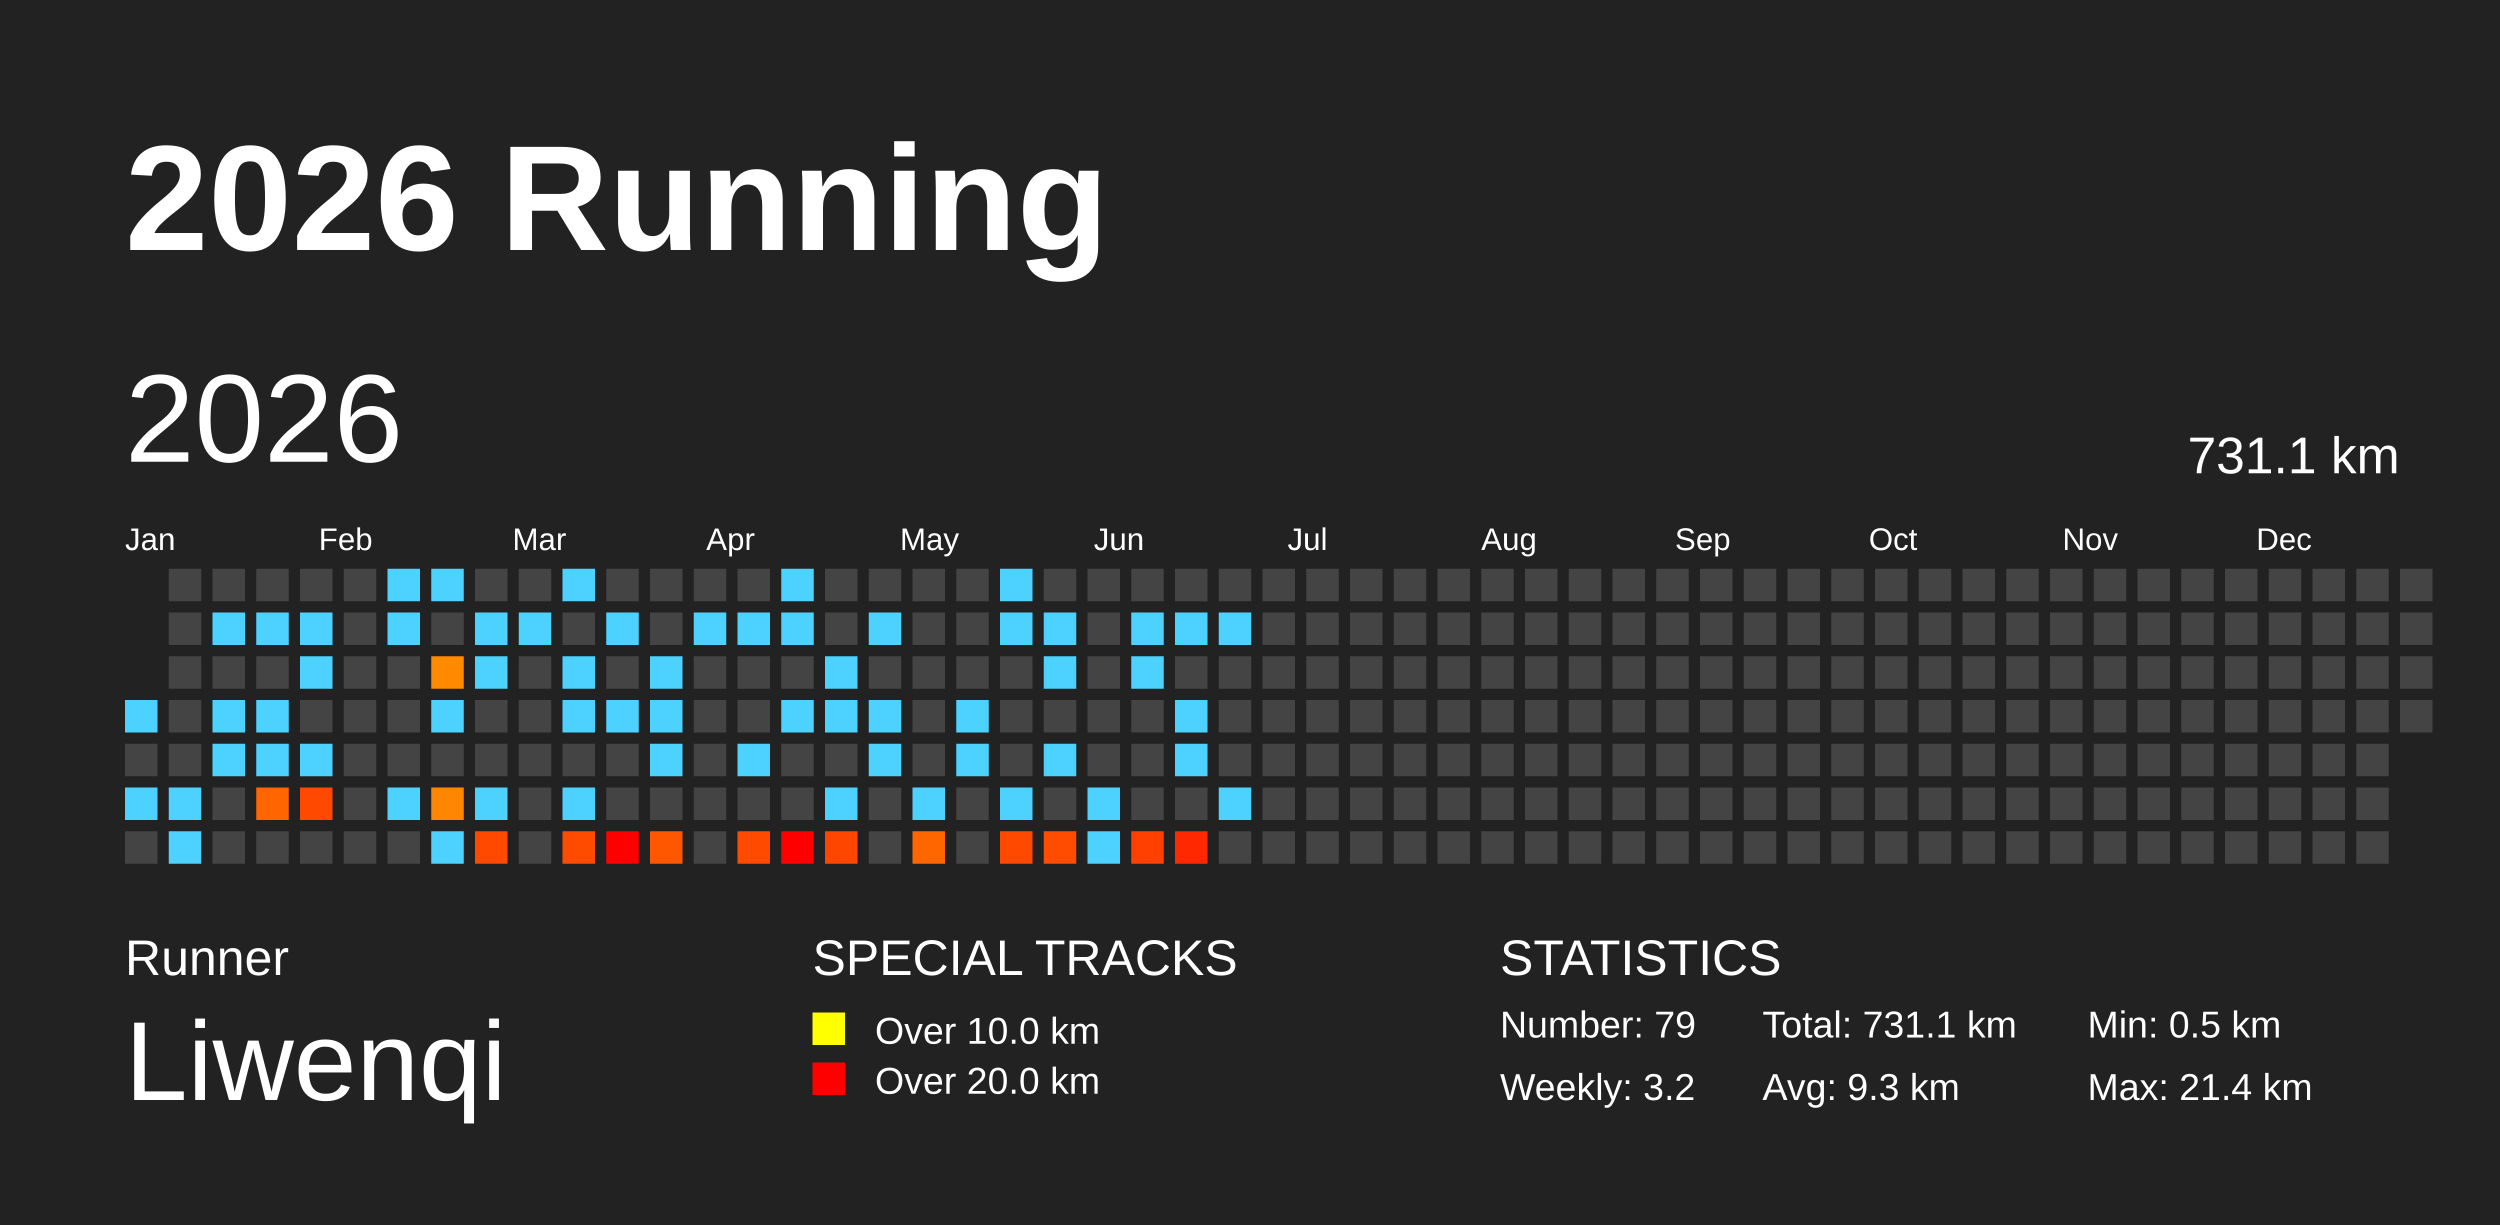
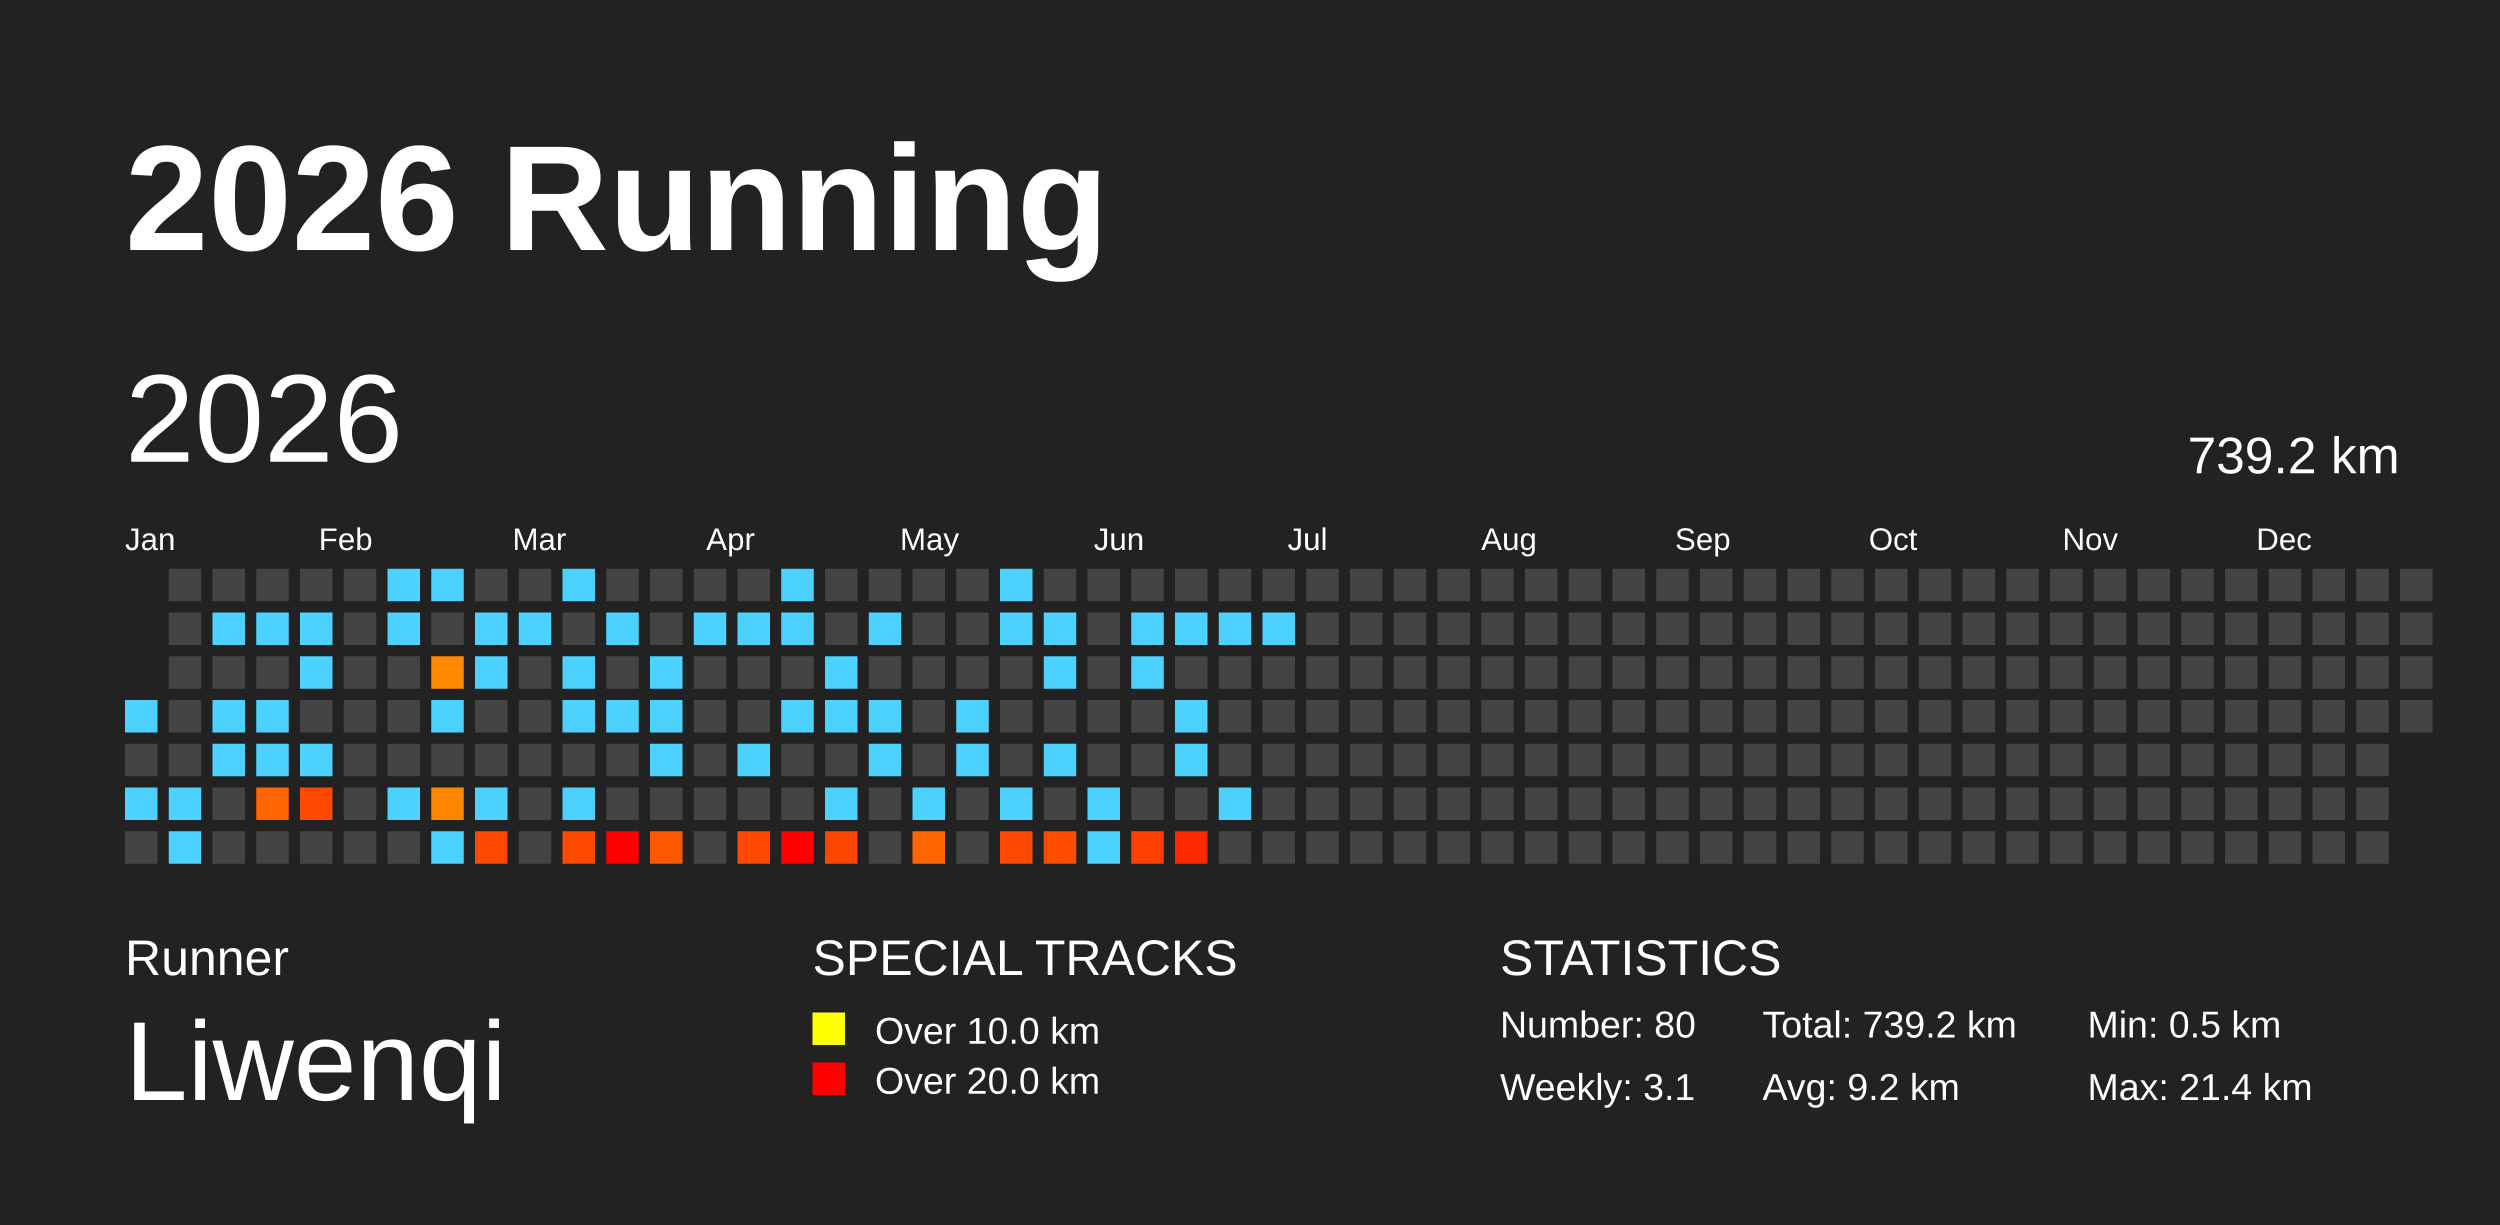
<svg xmlns="http://www.w3.org/2000/svg" baseProfile="full" height="98mm" version="1.1" viewBox="0,0,200,98" width="200mm">
  <defs />
  <rect fill="#222222" height="98" width="200" x="0" y="0" />
  <text fill="#FFFFFF" style="font-size:12px; font-family:Arial; font-weight:bold;" x="10" y="20">2026 Running</text>
  <text fill="#FFFFFF" style="font-size:4px; font-family:Arial" x="10" y="78">Runner</text>
  <text fill="#FFFFFF" style="font-size:9px; font-family:Arial" x="10" y="88">Liwenqi</text>
  <text fill="#FFFFFF" style="font-size:4px; font-family:Arial" x="65" y="78">SPECIAL TRACKS</text>
  <rect fill="yellow" height="2.6" width="2.6" x="65" y="81" />
  <text fill="#FFFFFF" style="font-size:3px; font-family:Arial" x="70" y="83.5">Over 10.0 km</text>
  <rect fill="red" height="2.6" width="2.6" x="65" y="85" />
  <text fill="#FFFFFF" style="font-size:3px; font-family:Arial" x="70" y="87.5">Over 20.0 km</text>
  <text fill="#FFFFFF" style="font-size:4px; font-family:Arial" x="120" y="78">STATISTICS</text>
-   <text fill="#FFFFFF" style="font-size:3px; font-family:Arial" x="120" y="83">Number: 79</text>
-   <text fill="#FFFFFF" style="font-size:3px; font-family:Arial" x="120" y="88">Weekly: 3.2</text>
-   <text fill="#FFFFFF" style="font-size:3px; font-family:Arial" x="141" y="83">Total: 731.1 km</text>
-   <text fill="#FFFFFF" style="font-size:3px; font-family:Arial" x="141" y="88">Avg: 9.3 km</text>
+   <text fill="#FFFFFF" style="font-size:3px; font-family:Arial" x="120" y="83">Number: 80</text>
+   <text fill="#FFFFFF" style="font-size:3px; font-family:Arial" x="120" y="88">Weekly: 3.1</text>
+   <text fill="#FFFFFF" style="font-size:3px; font-family:Arial" x="141" y="83">Total: 739.2 km</text>
+   <text fill="#FFFFFF" style="font-size:3px; font-family:Arial" x="141" y="88">Avg: 9.2 km</text>
  <text fill="#FFFFFF" style="font-size:3px; font-family:Arial" x="167" y="83">Min: 0.5 km</text>
  <text fill="#FFFFFF" style="font-size:3px; font-family:Arial" x="167" y="88">Max: 21.4 km</text>
  <text dominant-baseline="hanging" fill="#FFFFFF" style="font-size:10.0px; font-family:Arial;" x="10" y="30">2026</text>
-   <text dominant-baseline="hanging" fill="#FFFFFF" style="font-size:4.125px; font-family:Arial;" x="175" y="35">731.1 km</text>
+   <text dominant-baseline="hanging" fill="#FFFFFF" style="font-size:4.125px; font-family:Arial;" x="175" y="35">739.2 km</text>
  <text fill="#FFFFFF" style="font-size:2.5px; font-family:Arial" x="10.0" y="44">Jan</text>
  <text fill="#FFFFFF" style="font-size:2.5px; font-family:Arial" x="25.5" y="44">Feb</text>
  <text fill="#FFFFFF" style="font-size:2.5px; font-family:Arial" x="41.0" y="44">Mar</text>
  <text fill="#FFFFFF" style="font-size:2.5px; font-family:Arial" x="56.5" y="44">Apr</text>
  <text fill="#FFFFFF" style="font-size:2.5px; font-family:Arial" x="72.0" y="44">May</text>
  <text fill="#FFFFFF" style="font-size:2.5px; font-family:Arial" x="87.5" y="44">Jun</text>
  <text fill="#FFFFFF" style="font-size:2.5px; font-family:Arial" x="103.0" y="44">Jul</text>
  <text fill="#FFFFFF" style="font-size:2.5px; font-family:Arial" x="118.5" y="44">Aug</text>
  <text fill="#FFFFFF" style="font-size:2.5px; font-family:Arial" x="134.0" y="44">Sep</text>
  <text fill="#FFFFFF" style="font-size:2.5px; font-family:Arial" x="149.5" y="44">Oct</text>
  <text fill="#FFFFFF" style="font-size:2.5px; font-family:Arial" x="165.0" y="44">Nov</text>
  <text fill="#FFFFFF" style="font-size:2.5px; font-family:Arial" x="180.5" y="44">Dec</text>
  <rect fill="#4dd2ff" height="2.6" width="2.6" x="10.0" y="56.0" />
  <rect fill="#444444" height="2.6" width="2.6" x="10.0" y="59.5" />
  <rect fill="#4dd2ff" height="2.6" width="2.6" x="10.0" y="63.0" />
  <rect fill="#444444" height="2.6" width="2.6" x="10.0" y="66.5" />
  <rect fill="#444444" height="2.6" width="2.6" x="13.5" y="45.5" />
  <rect fill="#444444" height="2.6" width="2.6" x="13.5" y="49.0" />
  <rect fill="#444444" height="2.6" width="2.6" x="13.5" y="52.5" />
  <rect fill="#444444" height="2.6" width="2.6" x="13.5" y="56.0" />
  <rect fill="#444444" height="2.6" width="2.6" x="13.5" y="59.5" />
  <rect fill="#4dd2ff" height="2.6" width="2.6" x="13.5" y="63.0" />
  <rect fill="#4dd2ff" height="2.6" width="2.6" x="13.5" y="66.5" />
  <rect fill="#444444" height="2.6" width="2.6" x="17.0" y="45.5" />
  <rect fill="#4dd2ff" height="2.6" width="2.6" x="17.0" y="49.0" />
  <rect fill="#444444" height="2.6" width="2.6" x="17.0" y="52.5" />
  <rect fill="#4dd2ff" height="2.6" width="2.6" x="17.0" y="56.0" />
  <rect fill="#4dd2ff" height="2.6" width="2.6" x="17.0" y="59.5" />
  <rect fill="#444444" height="2.6" width="2.6" x="17.0" y="63.0" />
  <rect fill="#444444" height="2.6" width="2.6" x="17.0" y="66.5" />
  <rect fill="#444444" height="2.6" width="2.6" x="20.5" y="45.5" />
  <rect fill="#4dd2ff" height="2.6" width="2.6" x="20.5" y="49.0" />
  <rect fill="#444444" height="2.6" width="2.6" x="20.5" y="52.5" />
  <rect fill="#4dd2ff" height="2.6" width="2.6" x="20.5" y="56.0" />
  <rect fill="#4dd2ff" height="2.6" width="2.6" x="20.5" y="59.5" />
  <rect fill="#ff6500" height="2.6" width="2.6" x="20.5" y="63.0" />
  <rect fill="#444444" height="2.6" width="2.6" x="20.5" y="66.5" />
  <rect fill="#444444" height="2.6" width="2.6" x="24.0" y="45.5" />
  <rect fill="#4dd2ff" height="2.6" width="2.6" x="24.0" y="49.0" />
  <rect fill="#4dd2ff" height="2.6" width="2.6" x="24.0" y="52.5" />
  <rect fill="#444444" height="2.6" width="2.6" x="24.0" y="56.0" />
  <rect fill="#4dd2ff" height="2.6" width="2.6" x="24.0" y="59.5" />
  <rect fill="#ff4800" height="2.6" width="2.6" x="24.0" y="63.0" />
  <rect fill="#444444" height="2.6" width="2.6" x="24.0" y="66.5" />
  <rect fill="#444444" height="2.6" width="2.6" x="27.5" y="45.5" />
  <rect fill="#444444" height="2.6" width="2.6" x="27.5" y="49.0" />
  <rect fill="#444444" height="2.6" width="2.6" x="27.5" y="52.5" />
  <rect fill="#444444" height="2.6" width="2.6" x="27.5" y="56.0" />
  <rect fill="#444444" height="2.6" width="2.6" x="27.5" y="59.5" />
  <rect fill="#444444" height="2.6" width="2.6" x="27.5" y="63.0" />
  <rect fill="#444444" height="2.6" width="2.6" x="27.5" y="66.5" />
  <rect fill="#4dd2ff" height="2.6" width="2.6" x="31.0" y="45.5" />
  <rect fill="#4dd2ff" height="2.6" width="2.6" x="31.0" y="49.0" />
  <rect fill="#444444" height="2.6" width="2.6" x="31.0" y="52.5" />
  <rect fill="#444444" height="2.6" width="2.6" x="31.0" y="56.0" />
  <rect fill="#444444" height="2.6" width="2.6" x="31.0" y="59.5" />
  <rect fill="#4dd2ff" height="2.6" width="2.6" x="31.0" y="63.0" />
  <rect fill="#444444" height="2.6" width="2.6" x="31.0" y="66.5" />
  <rect fill="#4dd2ff" height="2.6" width="2.6" x="34.5" y="45.5" />
  <rect fill="#444444" height="2.6" width="2.6" x="34.5" y="49.0" />
  <rect fill="#ff8a00" height="2.6" width="2.6" x="34.5" y="52.5" />
  <rect fill="#4dd2ff" height="2.6" width="2.6" x="34.5" y="56.0" />
  <rect fill="#444444" height="2.6" width="2.6" x="34.5" y="59.5" />
  <rect fill="#ff8600" height="2.6" width="2.6" x="34.5" y="63.0" />
  <rect fill="#4dd2ff" height="2.6" width="2.6" x="34.5" y="66.5" />
  <rect fill="#444444" height="2.6" width="2.6" x="38.0" y="45.5" />
  <rect fill="#4dd2ff" height="2.6" width="2.6" x="38.0" y="49.0" />
  <rect fill="#4dd2ff" height="2.6" width="2.6" x="38.0" y="52.5" />
  <rect fill="#444444" height="2.6" width="2.6" x="38.0" y="56.0" />
  <rect fill="#444444" height="2.6" width="2.6" x="38.0" y="59.5" />
  <rect fill="#4dd2ff" height="2.6" width="2.6" x="38.0" y="63.0" />
  <rect fill="#ff4800" height="2.6" width="2.6" x="38.0" y="66.5" />
  <rect fill="#444444" height="2.6" width="2.6" x="41.5" y="45.5" />
  <rect fill="#4dd2ff" height="2.6" width="2.6" x="41.5" y="49.0" />
  <rect fill="#444444" height="2.6" width="2.6" x="41.5" y="52.5" />
  <rect fill="#444444" height="2.6" width="2.6" x="41.5" y="56.0" />
  <rect fill="#444444" height="2.6" width="2.6" x="41.5" y="59.5" />
  <rect fill="#444444" height="2.6" width="2.6" x="41.5" y="63.0" />
  <rect fill="#444444" height="2.6" width="2.6" x="41.5" y="66.5" />
  <rect fill="#4dd2ff" height="2.6" width="2.6" x="45.0" y="45.5" />
  <rect fill="#444444" height="2.6" width="2.6" x="45.0" y="49.0" />
  <rect fill="#4dd2ff" height="2.6" width="2.6" x="45.0" y="52.5" />
  <rect fill="#4dd2ff" height="2.6" width="2.6" x="45.0" y="56.0" />
  <rect fill="#444444" height="2.6" width="2.6" x="45.0" y="59.5" />
  <rect fill="#4dd2ff" height="2.6" width="2.6" x="45.0" y="63.0" />
  <rect fill="#ff4b00" height="2.6" width="2.6" x="45.0" y="66.5" />
  <rect fill="#444444" height="2.6" width="2.6" x="48.5" y="45.5" />
  <rect fill="#4dd2ff" height="2.6" width="2.6" x="48.5" y="49.0" />
  <rect fill="#444444" height="2.6" width="2.6" x="48.5" y="52.5" />
  <rect fill="#4dd2ff" height="2.6" width="2.6" x="48.5" y="56.0" />
  <rect fill="#444444" height="2.6" width="2.6" x="48.5" y="59.5" />
  <rect fill="#444444" height="2.6" width="2.6" x="48.5" y="63.0" />
  <rect fill="red" height="2.6" width="2.6" x="48.5" y="66.5" />
  <rect fill="#444444" height="2.6" width="2.6" x="52.0" y="45.5" />
  <rect fill="#444444" height="2.6" width="2.6" x="52.0" y="49.0" />
  <rect fill="#4dd2ff" height="2.6" width="2.6" x="52.0" y="52.5" />
  <rect fill="#4dd2ff" height="2.6" width="2.6" x="52.0" y="56.0" />
  <rect fill="#4dd2ff" height="2.6" width="2.6" x="52.0" y="59.5" />
  <rect fill="#444444" height="2.6" width="2.6" x="52.0" y="63.0" />
  <rect fill="#ff5700" height="2.6" width="2.6" x="52.0" y="66.5" />
  <rect fill="#444444" height="2.6" width="2.6" x="55.5" y="45.5" />
  <rect fill="#4dd2ff" height="2.6" width="2.6" x="55.5" y="49.0" />
  <rect fill="#444444" height="2.6" width="2.6" x="55.5" y="52.5" />
  <rect fill="#444444" height="2.6" width="2.6" x="55.5" y="56.0" />
  <rect fill="#444444" height="2.6" width="2.6" x="55.5" y="59.5" />
  <rect fill="#444444" height="2.6" width="2.6" x="55.5" y="63.0" />
  <rect fill="#444444" height="2.6" width="2.6" x="55.5" y="66.5" />
  <rect fill="#444444" height="2.6" width="2.6" x="59.0" y="45.5" />
  <rect fill="#4dd2ff" height="2.6" width="2.6" x="59.0" y="49.0" />
  <rect fill="#444444" height="2.6" width="2.6" x="59.0" y="52.5" />
  <rect fill="#444444" height="2.6" width="2.6" x="59.0" y="56.0" />
  <rect fill="#4dd2ff" height="2.6" width="2.6" x="59.0" y="59.5" />
  <rect fill="#444444" height="2.6" width="2.6" x="59.0" y="63.0" />
  <rect fill="#ff4a00" height="2.6" width="2.6" x="59.0" y="66.5" />
  <rect fill="#4dd2ff" height="2.6" width="2.6" x="62.5" y="45.5" />
  <rect fill="#4dd2ff" height="2.6" width="2.6" x="62.5" y="49.0" />
  <rect fill="#444444" height="2.6" width="2.6" x="62.5" y="52.5" />
  <rect fill="#4dd2ff" height="2.6" width="2.6" x="62.5" y="56.0" />
  <rect fill="#444444" height="2.6" width="2.6" x="62.5" y="59.5" />
  <rect fill="#444444" height="2.6" width="2.6" x="62.5" y="63.0" />
  <rect fill="red" height="2.6" width="2.6" x="62.5" y="66.5" />
  <rect fill="#444444" height="2.6" width="2.6" x="66.0" y="45.5" />
  <rect fill="#444444" height="2.6" width="2.6" x="66.0" y="49.0" />
  <rect fill="#4dd2ff" height="2.6" width="2.6" x="66.0" y="52.5" />
  <rect fill="#4dd2ff" height="2.6" width="2.6" x="66.0" y="56.0" />
  <rect fill="#444444" height="2.6" width="2.6" x="66.0" y="59.5" />
  <rect fill="#4dd2ff" height="2.6" width="2.6" x="66.0" y="63.0" />
  <rect fill="#ff4600" height="2.6" width="2.6" x="66.0" y="66.5" />
  <rect fill="#444444" height="2.6" width="2.6" x="69.5" y="45.5" />
  <rect fill="#4dd2ff" height="2.6" width="2.6" x="69.5" y="49.0" />
  <rect fill="#444444" height="2.6" width="2.6" x="69.5" y="52.5" />
  <rect fill="#4dd2ff" height="2.6" width="2.6" x="69.5" y="56.0" />
  <rect fill="#4dd2ff" height="2.6" width="2.6" x="69.5" y="59.5" />
  <rect fill="#444444" height="2.6" width="2.6" x="69.5" y="63.0" />
  <rect fill="#444444" height="2.6" width="2.6" x="69.5" y="66.5" />
  <rect fill="#444444" height="2.6" width="2.6" x="73.0" y="45.5" />
  <rect fill="#444444" height="2.6" width="2.6" x="73.0" y="49.0" />
  <rect fill="#444444" height="2.6" width="2.6" x="73.0" y="52.5" />
  <rect fill="#444444" height="2.6" width="2.6" x="73.0" y="56.0" />
  <rect fill="#444444" height="2.6" width="2.6" x="73.0" y="59.5" />
  <rect fill="#4dd2ff" height="2.6" width="2.6" x="73.0" y="63.0" />
  <rect fill="#ff6600" height="2.6" width="2.6" x="73.0" y="66.5" />
  <rect fill="#444444" height="2.6" width="2.6" x="76.5" y="45.5" />
  <rect fill="#444444" height="2.6" width="2.6" x="76.5" y="49.0" />
  <rect fill="#444444" height="2.6" width="2.6" x="76.5" y="52.5" />
  <rect fill="#4dd2ff" height="2.6" width="2.6" x="76.5" y="56.0" />
  <rect fill="#4dd2ff" height="2.6" width="2.6" x="76.5" y="59.5" />
  <rect fill="#444444" height="2.6" width="2.6" x="76.5" y="63.0" />
  <rect fill="#444444" height="2.6" width="2.6" x="76.5" y="66.5" />
  <rect fill="#4dd2ff" height="2.6" width="2.6" x="80.0" y="45.5" />
  <rect fill="#4dd2ff" height="2.6" width="2.6" x="80.0" y="49.0" />
  <rect fill="#444444" height="2.6" width="2.6" x="80.0" y="52.5" />
  <rect fill="#444444" height="2.6" width="2.6" x="80.0" y="56.0" />
  <rect fill="#444444" height="2.6" width="2.6" x="80.0" y="59.5" />
  <rect fill="#4dd2ff" height="2.6" width="2.6" x="80.0" y="63.0" />
  <rect fill="#ff4900" height="2.6" width="2.6" x="80.0" y="66.5" />
  <rect fill="#444444" height="2.6" width="2.6" x="83.5" y="45.5" />
  <rect fill="#4dd2ff" height="2.6" width="2.6" x="83.5" y="49.0" />
  <rect fill="#4dd2ff" height="2.6" width="2.6" x="83.5" y="52.5" />
  <rect fill="#444444" height="2.6" width="2.6" x="83.5" y="56.0" />
  <rect fill="#4dd2ff" height="2.6" width="2.6" x="83.5" y="59.5" />
  <rect fill="#444444" height="2.6" width="2.6" x="83.5" y="63.0" />
  <rect fill="#ff4c00" height="2.6" width="2.6" x="83.5" y="66.5" />
  <rect fill="#444444" height="2.6" width="2.6" x="87.0" y="45.5" />
  <rect fill="#444444" height="2.6" width="2.6" x="87.0" y="49.0" />
  <rect fill="#444444" height="2.6" width="2.6" x="87.0" y="52.5" />
  <rect fill="#444444" height="2.6" width="2.6" x="87.0" y="56.0" />
  <rect fill="#444444" height="2.6" width="2.6" x="87.0" y="59.5" />
  <rect fill="#4dd2ff" height="2.6" width="2.6" x="87.0" y="63.0" />
  <rect fill="#4dd2ff" height="2.6" width="2.6" x="87.0" y="66.5" />
  <rect fill="#444444" height="2.6" width="2.6" x="90.5" y="45.5" />
  <rect fill="#4dd2ff" height="2.6" width="2.6" x="90.5" y="49.0" />
  <rect fill="#4dd2ff" height="2.6" width="2.6" x="90.5" y="52.5" />
  <rect fill="#444444" height="2.6" width="2.6" x="90.5" y="56.0" />
  <rect fill="#444444" height="2.6" width="2.6" x="90.5" y="59.5" />
  <rect fill="#444444" height="2.6" width="2.6" x="90.5" y="63.0" />
  <rect fill="#ff4000" height="2.6" width="2.6" x="90.5" y="66.5" />
  <rect fill="#444444" height="2.6" width="2.6" x="94.0" y="45.5" />
  <rect fill="#4dd2ff" height="2.6" width="2.6" x="94.0" y="49.0" />
  <rect fill="#444444" height="2.6" width="2.6" x="94.0" y="52.5" />
  <rect fill="#4dd2ff" height="2.6" width="2.6" x="94.0" y="56.0" />
  <rect fill="#4dd2ff" height="2.6" width="2.6" x="94.0" y="59.5" />
  <rect fill="#444444" height="2.6" width="2.6" x="94.0" y="63.0" />
  <rect fill="#ff2800" height="2.6" width="2.6" x="94.0" y="66.5" />
  <rect fill="#444444" height="2.6" width="2.6" x="97.5" y="45.5" />
  <rect fill="#4dd2ff" height="2.6" width="2.6" x="97.5" y="49.0" />
  <rect fill="#444444" height="2.6" width="2.6" x="97.5" y="52.5" />
  <rect fill="#444444" height="2.6" width="2.6" x="97.5" y="56.0" />
  <rect fill="#444444" height="2.6" width="2.6" x="97.5" y="59.5" />
  <rect fill="#4dd2ff" height="2.6" width="2.6" x="97.5" y="63.0" />
  <rect fill="#444444" height="2.6" width="2.6" x="97.5" y="66.5" />
  <rect fill="#444444" height="2.6" width="2.6" x="101.0" y="45.5" />
-   <rect fill="#444444" height="2.6" width="2.6" x="101.0" y="49.0" />
+   <rect fill="#4dd2ff" height="2.6" width="2.6" x="101.0" y="49.0" />
  <rect fill="#444444" height="2.6" width="2.6" x="101.0" y="52.5" />
  <rect fill="#444444" height="2.6" width="2.6" x="101.0" y="56.0" />
  <rect fill="#444444" height="2.6" width="2.6" x="101.0" y="59.5" />
  <rect fill="#444444" height="2.6" width="2.6" x="101.0" y="63.0" />
  <rect fill="#444444" height="2.6" width="2.6" x="101.0" y="66.5" />
  <rect fill="#444444" height="2.6" width="2.6" x="104.5" y="45.5" />
  <rect fill="#444444" height="2.6" width="2.6" x="104.5" y="49.0" />
  <rect fill="#444444" height="2.6" width="2.6" x="104.5" y="52.5" />
  <rect fill="#444444" height="2.6" width="2.6" x="104.5" y="56.0" />
  <rect fill="#444444" height="2.6" width="2.6" x="104.5" y="59.5" />
  <rect fill="#444444" height="2.6" width="2.6" x="104.5" y="63.0" />
  <rect fill="#444444" height="2.6" width="2.6" x="104.5" y="66.5" />
  <rect fill="#444444" height="2.6" width="2.6" x="108.0" y="45.5" />
  <rect fill="#444444" height="2.6" width="2.6" x="108.0" y="49.0" />
  <rect fill="#444444" height="2.6" width="2.6" x="108.0" y="52.5" />
  <rect fill="#444444" height="2.6" width="2.6" x="108.0" y="56.0" />
  <rect fill="#444444" height="2.6" width="2.6" x="108.0" y="59.5" />
  <rect fill="#444444" height="2.6" width="2.6" x="108.0" y="63.0" />
  <rect fill="#444444" height="2.6" width="2.6" x="108.0" y="66.5" />
  <rect fill="#444444" height="2.6" width="2.6" x="111.5" y="45.5" />
  <rect fill="#444444" height="2.6" width="2.6" x="111.5" y="49.0" />
  <rect fill="#444444" height="2.6" width="2.6" x="111.5" y="52.5" />
  <rect fill="#444444" height="2.6" width="2.6" x="111.5" y="56.0" />
  <rect fill="#444444" height="2.6" width="2.6" x="111.5" y="59.5" />
  <rect fill="#444444" height="2.6" width="2.6" x="111.5" y="63.0" />
  <rect fill="#444444" height="2.6" width="2.6" x="111.5" y="66.5" />
  <rect fill="#444444" height="2.6" width="2.6" x="115.0" y="45.5" />
  <rect fill="#444444" height="2.6" width="2.6" x="115.0" y="49.0" />
  <rect fill="#444444" height="2.6" width="2.6" x="115.0" y="52.5" />
  <rect fill="#444444" height="2.6" width="2.6" x="115.0" y="56.0" />
  <rect fill="#444444" height="2.6" width="2.6" x="115.0" y="59.5" />
  <rect fill="#444444" height="2.6" width="2.6" x="115.0" y="63.0" />
  <rect fill="#444444" height="2.6" width="2.6" x="115.0" y="66.5" />
  <rect fill="#444444" height="2.6" width="2.6" x="118.5" y="45.5" />
  <rect fill="#444444" height="2.6" width="2.6" x="118.5" y="49.0" />
  <rect fill="#444444" height="2.6" width="2.6" x="118.5" y="52.5" />
  <rect fill="#444444" height="2.6" width="2.6" x="118.5" y="56.0" />
  <rect fill="#444444" height="2.6" width="2.6" x="118.5" y="59.5" />
  <rect fill="#444444" height="2.6" width="2.6" x="118.5" y="63.0" />
  <rect fill="#444444" height="2.6" width="2.6" x="118.5" y="66.5" />
  <rect fill="#444444" height="2.6" width="2.6" x="122.0" y="45.5" />
  <rect fill="#444444" height="2.6" width="2.6" x="122.0" y="49.0" />
  <rect fill="#444444" height="2.6" width="2.6" x="122.0" y="52.5" />
  <rect fill="#444444" height="2.6" width="2.6" x="122.0" y="56.0" />
  <rect fill="#444444" height="2.6" width="2.6" x="122.0" y="59.5" />
  <rect fill="#444444" height="2.6" width="2.6" x="122.0" y="63.0" />
  <rect fill="#444444" height="2.6" width="2.6" x="122.0" y="66.5" />
  <rect fill="#444444" height="2.6" width="2.6" x="125.5" y="45.5" />
  <rect fill="#444444" height="2.6" width="2.6" x="125.5" y="49.0" />
  <rect fill="#444444" height="2.6" width="2.6" x="125.5" y="52.5" />
  <rect fill="#444444" height="2.6" width="2.6" x="125.5" y="56.0" />
  <rect fill="#444444" height="2.6" width="2.6" x="125.5" y="59.5" />
  <rect fill="#444444" height="2.6" width="2.6" x="125.5" y="63.0" />
  <rect fill="#444444" height="2.6" width="2.6" x="125.5" y="66.5" />
  <rect fill="#444444" height="2.6" width="2.6" x="129.0" y="45.5" />
  <rect fill="#444444" height="2.6" width="2.6" x="129.0" y="49.0" />
  <rect fill="#444444" height="2.6" width="2.6" x="129.0" y="52.5" />
  <rect fill="#444444" height="2.6" width="2.6" x="129.0" y="56.0" />
  <rect fill="#444444" height="2.6" width="2.6" x="129.0" y="59.5" />
  <rect fill="#444444" height="2.6" width="2.6" x="129.0" y="63.0" />
  <rect fill="#444444" height="2.6" width="2.6" x="129.0" y="66.5" />
  <rect fill="#444444" height="2.6" width="2.6" x="132.5" y="45.5" />
  <rect fill="#444444" height="2.6" width="2.6" x="132.5" y="49.0" />
  <rect fill="#444444" height="2.6" width="2.6" x="132.5" y="52.5" />
  <rect fill="#444444" height="2.6" width="2.6" x="132.5" y="56.0" />
  <rect fill="#444444" height="2.6" width="2.6" x="132.5" y="59.5" />
  <rect fill="#444444" height="2.6" width="2.6" x="132.5" y="63.0" />
  <rect fill="#444444" height="2.6" width="2.6" x="132.5" y="66.5" />
  <rect fill="#444444" height="2.6" width="2.6" x="136.0" y="45.5" />
  <rect fill="#444444" height="2.6" width="2.6" x="136.0" y="49.0" />
  <rect fill="#444444" height="2.6" width="2.6" x="136.0" y="52.5" />
  <rect fill="#444444" height="2.6" width="2.6" x="136.0" y="56.0" />
  <rect fill="#444444" height="2.6" width="2.6" x="136.0" y="59.5" />
  <rect fill="#444444" height="2.6" width="2.6" x="136.0" y="63.0" />
  <rect fill="#444444" height="2.6" width="2.6" x="136.0" y="66.5" />
  <rect fill="#444444" height="2.6" width="2.6" x="139.5" y="45.5" />
  <rect fill="#444444" height="2.6" width="2.6" x="139.5" y="49.0" />
  <rect fill="#444444" height="2.6" width="2.6" x="139.5" y="52.5" />
  <rect fill="#444444" height="2.6" width="2.6" x="139.5" y="56.0" />
  <rect fill="#444444" height="2.6" width="2.6" x="139.5" y="59.5" />
  <rect fill="#444444" height="2.6" width="2.6" x="139.5" y="63.0" />
  <rect fill="#444444" height="2.6" width="2.6" x="139.5" y="66.5" />
  <rect fill="#444444" height="2.6" width="2.6" x="143.0" y="45.5" />
  <rect fill="#444444" height="2.6" width="2.6" x="143.0" y="49.0" />
  <rect fill="#444444" height="2.6" width="2.6" x="143.0" y="52.5" />
  <rect fill="#444444" height="2.6" width="2.6" x="143.0" y="56.0" />
  <rect fill="#444444" height="2.6" width="2.6" x="143.0" y="59.5" />
  <rect fill="#444444" height="2.6" width="2.6" x="143.0" y="63.0" />
  <rect fill="#444444" height="2.6" width="2.6" x="143.0" y="66.5" />
  <rect fill="#444444" height="2.6" width="2.6" x="146.5" y="45.5" />
  <rect fill="#444444" height="2.6" width="2.6" x="146.5" y="49.0" />
  <rect fill="#444444" height="2.6" width="2.6" x="146.5" y="52.5" />
  <rect fill="#444444" height="2.6" width="2.6" x="146.5" y="56.0" />
  <rect fill="#444444" height="2.6" width="2.6" x="146.5" y="59.5" />
  <rect fill="#444444" height="2.6" width="2.6" x="146.5" y="63.0" />
  <rect fill="#444444" height="2.6" width="2.6" x="146.5" y="66.5" />
  <rect fill="#444444" height="2.6" width="2.6" x="150.0" y="45.5" />
  <rect fill="#444444" height="2.6" width="2.6" x="150.0" y="49.0" />
  <rect fill="#444444" height="2.6" width="2.6" x="150.0" y="52.5" />
  <rect fill="#444444" height="2.6" width="2.6" x="150.0" y="56.0" />
  <rect fill="#444444" height="2.6" width="2.6" x="150.0" y="59.5" />
  <rect fill="#444444" height="2.6" width="2.6" x="150.0" y="63.0" />
  <rect fill="#444444" height="2.6" width="2.6" x="150.0" y="66.5" />
  <rect fill="#444444" height="2.6" width="2.6" x="153.5" y="45.5" />
  <rect fill="#444444" height="2.6" width="2.6" x="153.5" y="49.0" />
  <rect fill="#444444" height="2.6" width="2.6" x="153.5" y="52.5" />
  <rect fill="#444444" height="2.6" width="2.6" x="153.5" y="56.0" />
  <rect fill="#444444" height="2.6" width="2.6" x="153.5" y="59.5" />
  <rect fill="#444444" height="2.6" width="2.6" x="153.5" y="63.0" />
  <rect fill="#444444" height="2.6" width="2.6" x="153.5" y="66.5" />
  <rect fill="#444444" height="2.6" width="2.6" x="157.0" y="45.5" />
  <rect fill="#444444" height="2.6" width="2.6" x="157.0" y="49.0" />
  <rect fill="#444444" height="2.6" width="2.6" x="157.0" y="52.5" />
  <rect fill="#444444" height="2.6" width="2.6" x="157.0" y="56.0" />
  <rect fill="#444444" height="2.6" width="2.6" x="157.0" y="59.5" />
  <rect fill="#444444" height="2.6" width="2.6" x="157.0" y="63.0" />
  <rect fill="#444444" height="2.6" width="2.6" x="157.0" y="66.5" />
  <rect fill="#444444" height="2.6" width="2.6" x="160.5" y="45.5" />
  <rect fill="#444444" height="2.6" width="2.6" x="160.5" y="49.0" />
  <rect fill="#444444" height="2.6" width="2.6" x="160.5" y="52.5" />
  <rect fill="#444444" height="2.6" width="2.6" x="160.5" y="56.0" />
  <rect fill="#444444" height="2.6" width="2.6" x="160.5" y="59.5" />
  <rect fill="#444444" height="2.6" width="2.6" x="160.5" y="63.0" />
  <rect fill="#444444" height="2.6" width="2.6" x="160.5" y="66.5" />
  <rect fill="#444444" height="2.6" width="2.6" x="164.0" y="45.5" />
  <rect fill="#444444" height="2.6" width="2.6" x="164.0" y="49.0" />
  <rect fill="#444444" height="2.6" width="2.6" x="164.0" y="52.5" />
  <rect fill="#444444" height="2.6" width="2.6" x="164.0" y="56.0" />
  <rect fill="#444444" height="2.6" width="2.6" x="164.0" y="59.5" />
  <rect fill="#444444" height="2.6" width="2.6" x="164.0" y="63.0" />
  <rect fill="#444444" height="2.6" width="2.6" x="164.0" y="66.5" />
  <rect fill="#444444" height="2.6" width="2.6" x="167.5" y="45.5" />
  <rect fill="#444444" height="2.6" width="2.6" x="167.5" y="49.0" />
  <rect fill="#444444" height="2.6" width="2.6" x="167.5" y="52.5" />
  <rect fill="#444444" height="2.6" width="2.6" x="167.5" y="56.0" />
  <rect fill="#444444" height="2.6" width="2.6" x="167.5" y="59.5" />
  <rect fill="#444444" height="2.6" width="2.6" x="167.5" y="63.0" />
  <rect fill="#444444" height="2.6" width="2.6" x="167.5" y="66.5" />
  <rect fill="#444444" height="2.6" width="2.6" x="171.0" y="45.5" />
  <rect fill="#444444" height="2.6" width="2.6" x="171.0" y="49.0" />
  <rect fill="#444444" height="2.6" width="2.6" x="171.0" y="52.5" />
  <rect fill="#444444" height="2.6" width="2.6" x="171.0" y="56.0" />
  <rect fill="#444444" height="2.6" width="2.6" x="171.0" y="59.5" />
  <rect fill="#444444" height="2.6" width="2.6" x="171.0" y="63.0" />
  <rect fill="#444444" height="2.6" width="2.6" x="171.0" y="66.5" />
  <rect fill="#444444" height="2.6" width="2.6" x="174.5" y="45.5" />
  <rect fill="#444444" height="2.6" width="2.6" x="174.5" y="49.0" />
  <rect fill="#444444" height="2.6" width="2.6" x="174.5" y="52.5" />
  <rect fill="#444444" height="2.6" width="2.6" x="174.5" y="56.0" />
  <rect fill="#444444" height="2.6" width="2.6" x="174.5" y="59.5" />
  <rect fill="#444444" height="2.6" width="2.6" x="174.5" y="63.0" />
  <rect fill="#444444" height="2.6" width="2.6" x="174.5" y="66.5" />
  <rect fill="#444444" height="2.6" width="2.6" x="178.0" y="45.5" />
  <rect fill="#444444" height="2.6" width="2.6" x="178.0" y="49.0" />
  <rect fill="#444444" height="2.6" width="2.6" x="178.0" y="52.5" />
  <rect fill="#444444" height="2.6" width="2.6" x="178.0" y="56.0" />
  <rect fill="#444444" height="2.6" width="2.6" x="178.0" y="59.5" />
  <rect fill="#444444" height="2.6" width="2.6" x="178.0" y="63.0" />
  <rect fill="#444444" height="2.6" width="2.6" x="178.0" y="66.5" />
  <rect fill="#444444" height="2.6" width="2.6" x="181.5" y="45.5" />
  <rect fill="#444444" height="2.6" width="2.6" x="181.5" y="49.0" />
  <rect fill="#444444" height="2.6" width="2.6" x="181.5" y="52.5" />
  <rect fill="#444444" height="2.6" width="2.6" x="181.5" y="56.0" />
  <rect fill="#444444" height="2.6" width="2.6" x="181.5" y="59.5" />
  <rect fill="#444444" height="2.6" width="2.6" x="181.5" y="63.0" />
  <rect fill="#444444" height="2.6" width="2.6" x="181.5" y="66.5" />
  <rect fill="#444444" height="2.6" width="2.6" x="185.0" y="45.5" />
  <rect fill="#444444" height="2.6" width="2.6" x="185.0" y="49.0" />
  <rect fill="#444444" height="2.6" width="2.6" x="185.0" y="52.5" />
  <rect fill="#444444" height="2.6" width="2.6" x="185.0" y="56.0" />
  <rect fill="#444444" height="2.6" width="2.6" x="185.0" y="59.5" />
  <rect fill="#444444" height="2.6" width="2.6" x="185.0" y="63.0" />
  <rect fill="#444444" height="2.6" width="2.6" x="185.0" y="66.5" />
  <rect fill="#444444" height="2.6" width="2.6" x="188.5" y="45.5" />
  <rect fill="#444444" height="2.6" width="2.6" x="188.5" y="49.0" />
  <rect fill="#444444" height="2.6" width="2.6" x="188.5" y="52.5" />
  <rect fill="#444444" height="2.6" width="2.6" x="188.5" y="56.0" />
  <rect fill="#444444" height="2.6" width="2.6" x="188.5" y="59.5" />
  <rect fill="#444444" height="2.6" width="2.6" x="188.5" y="63.0" />
  <rect fill="#444444" height="2.6" width="2.6" x="188.5" y="66.5" />
  <rect fill="#444444" height="2.6" width="2.6" x="192.0" y="45.5" />
  <rect fill="#444444" height="2.6" width="2.6" x="192.0" y="49.0" />
  <rect fill="#444444" height="2.6" width="2.6" x="192.0" y="52.5" />
  <rect fill="#444444" height="2.6" width="2.6" x="192.0" y="56.0" />
</svg>
